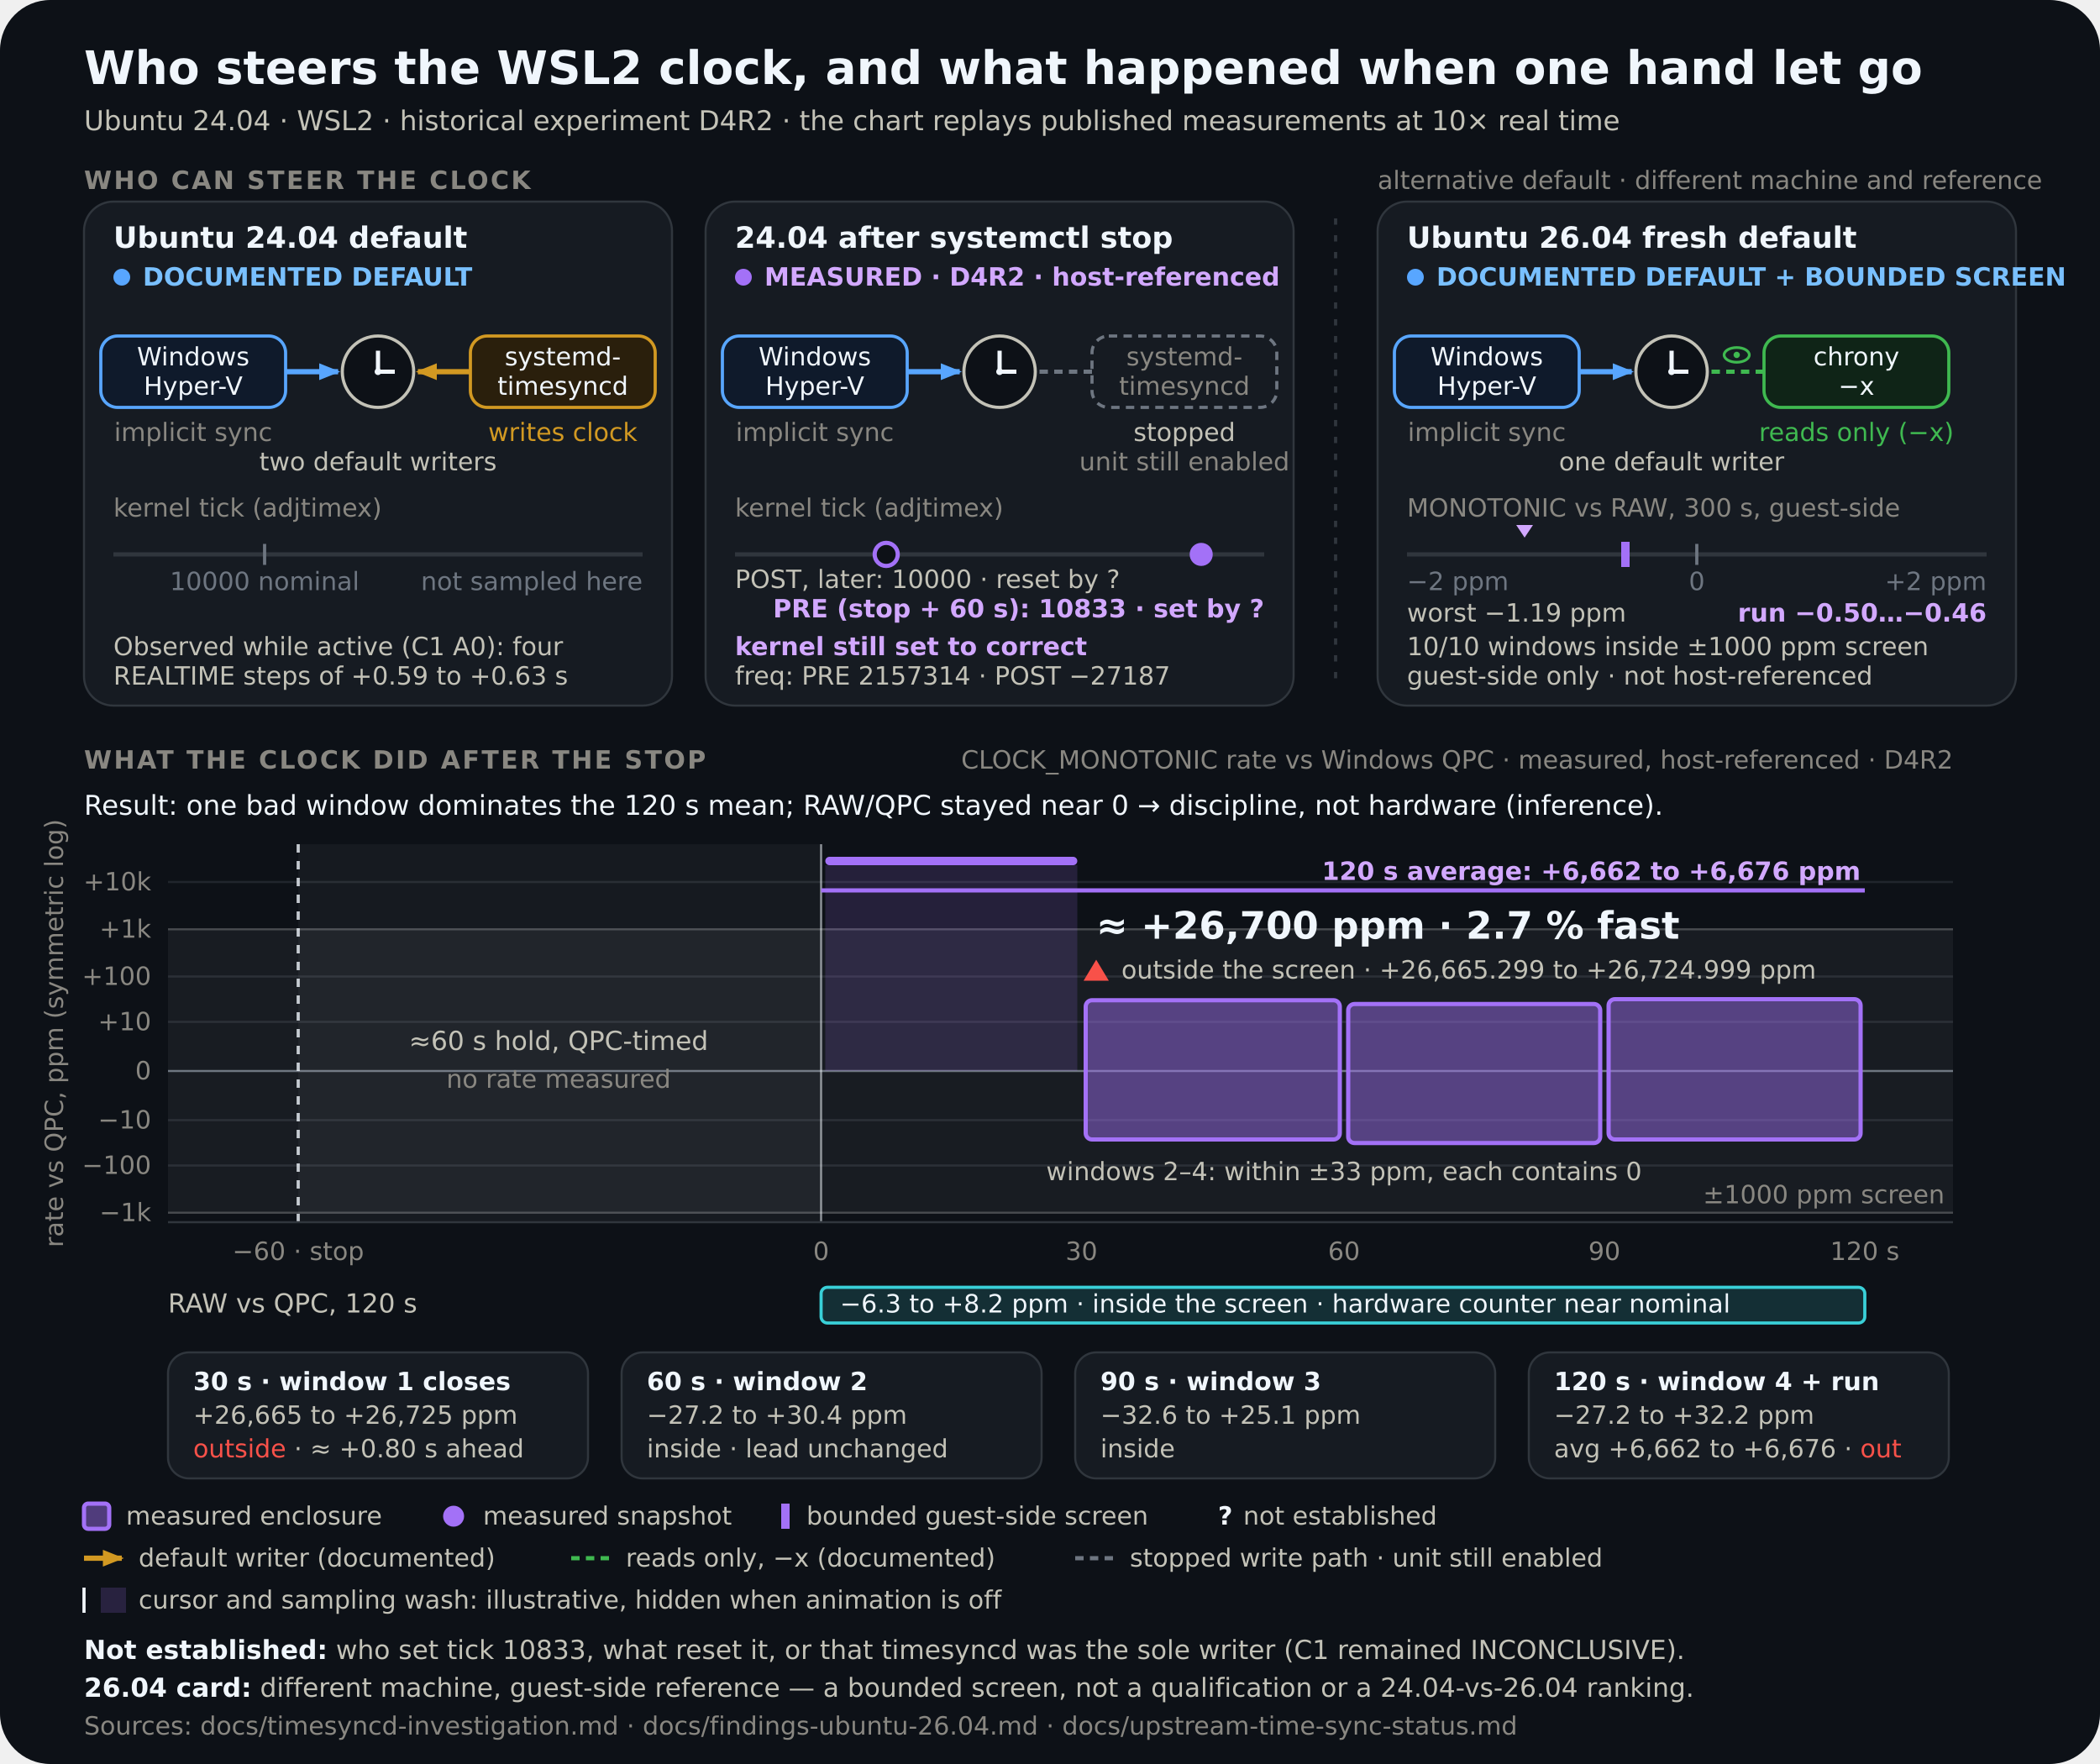
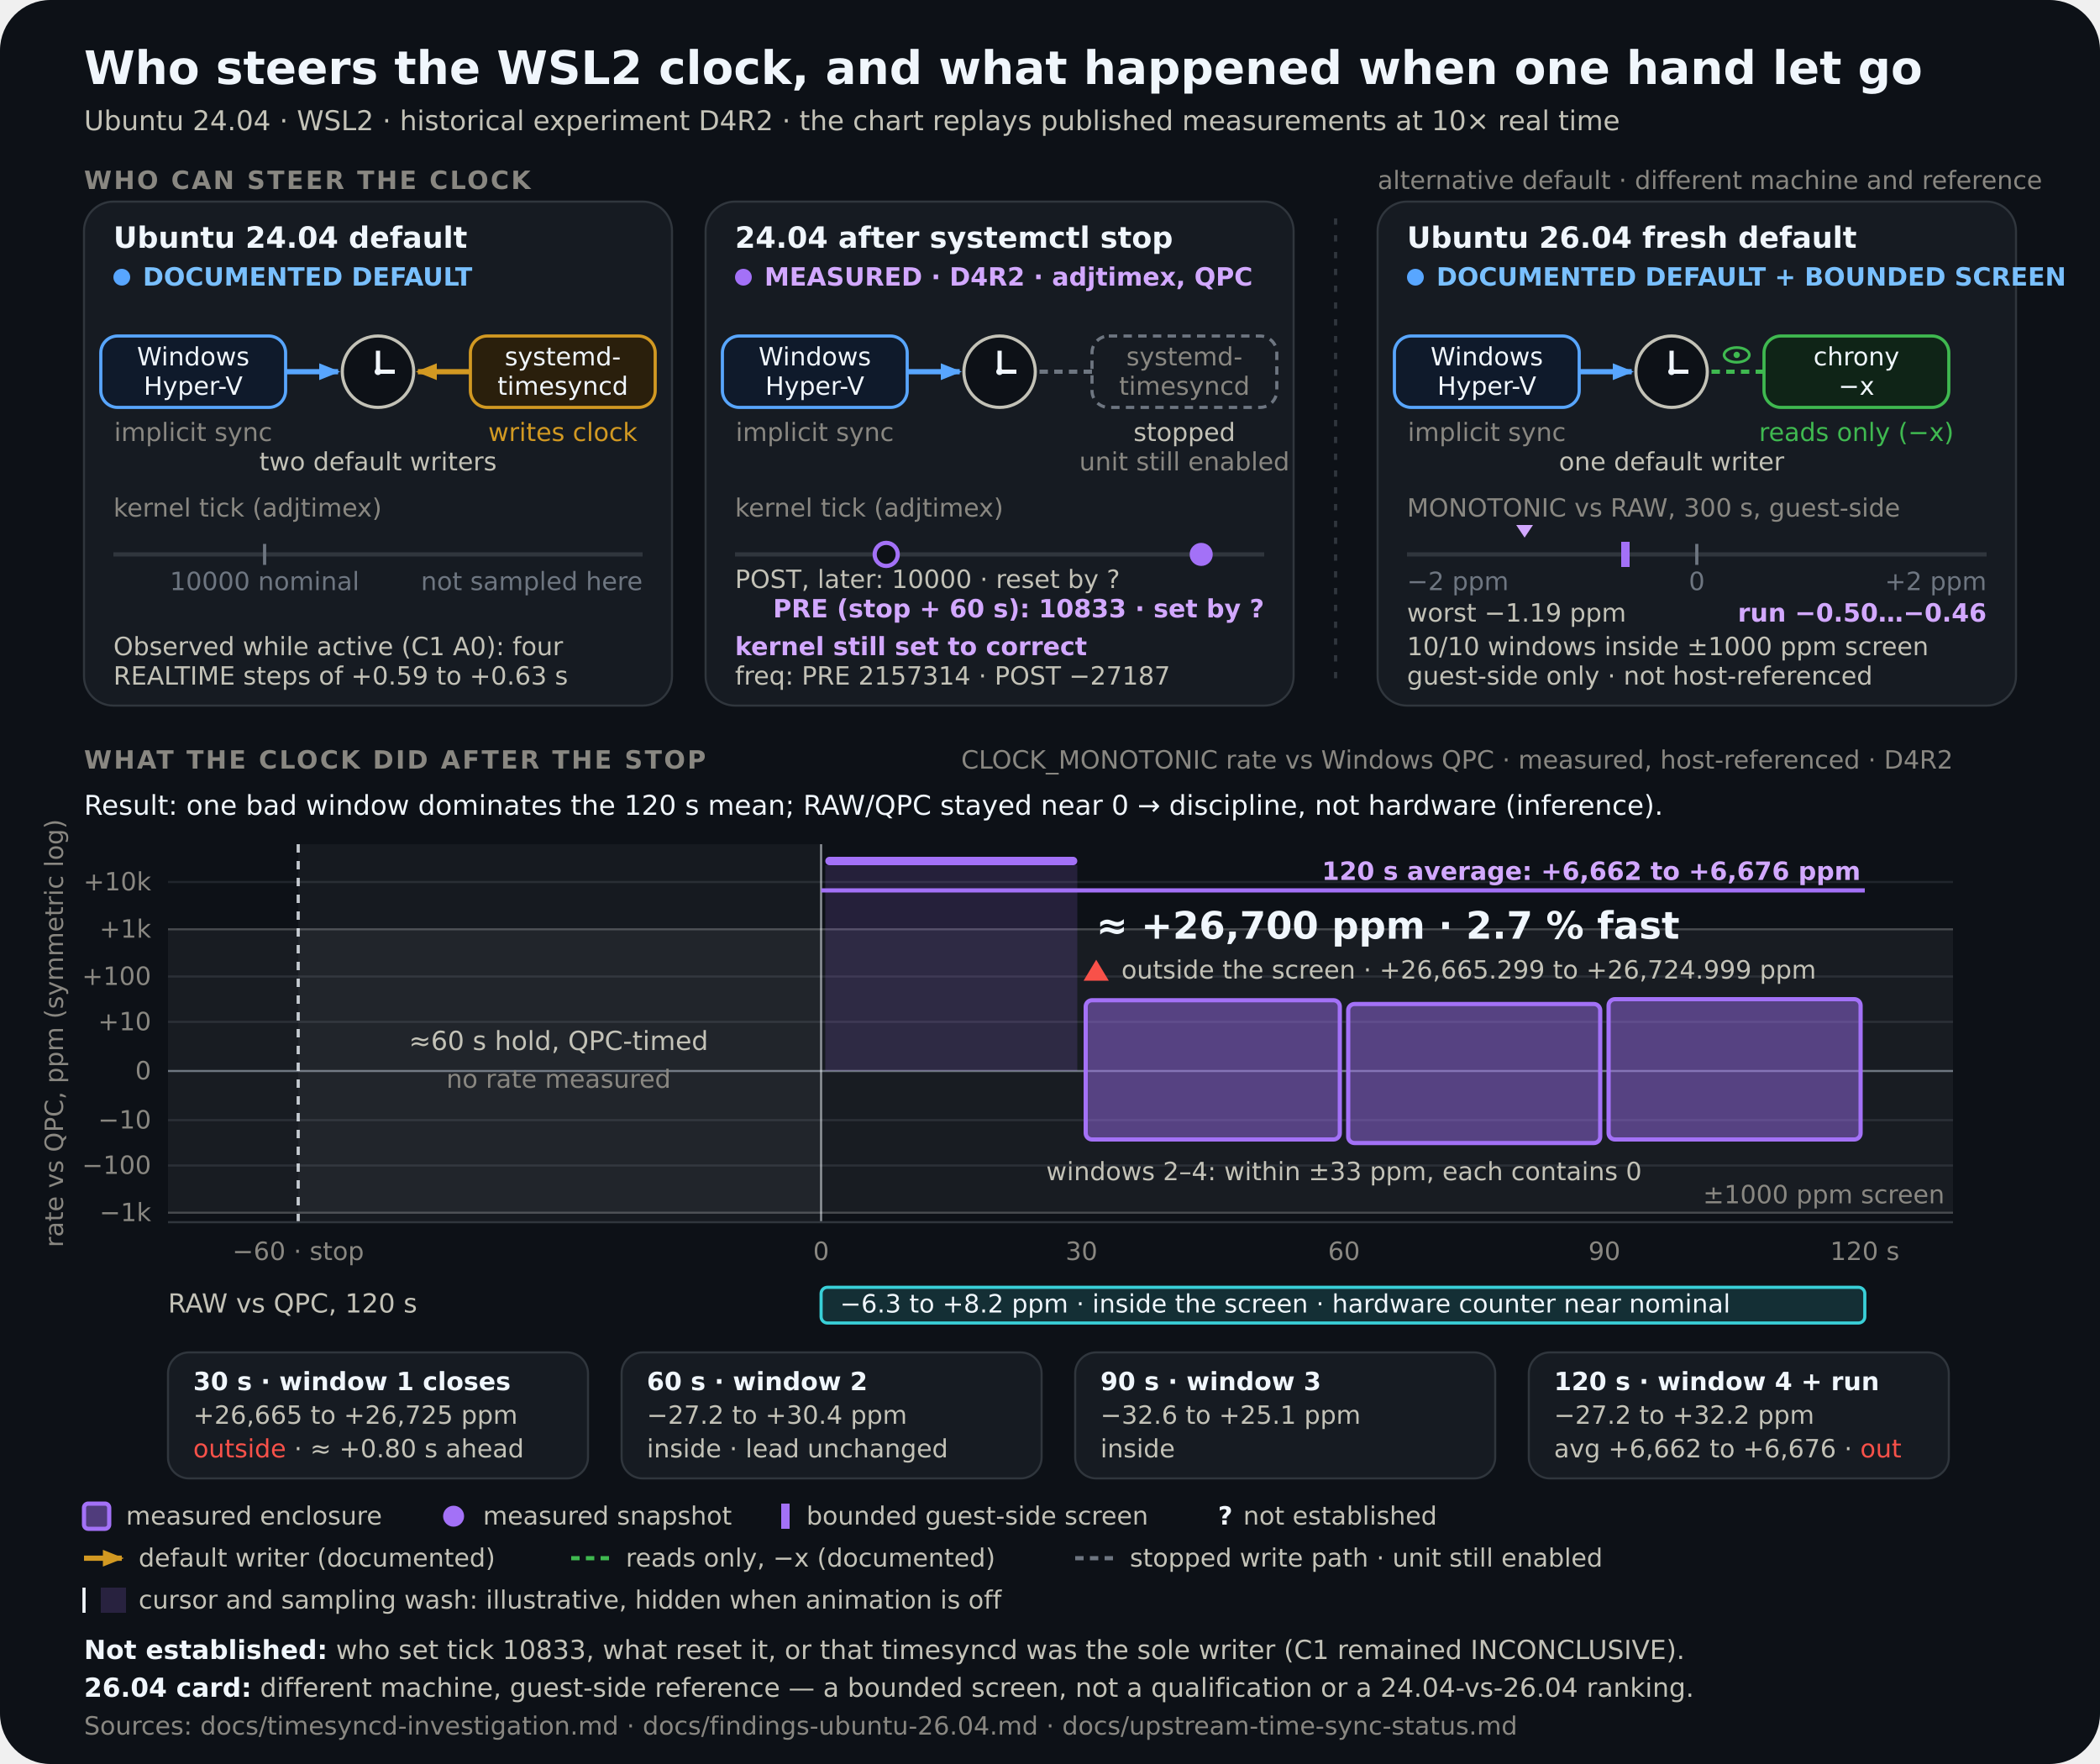
<svg xmlns="http://www.w3.org/2000/svg" width="1000" height="840" viewBox="0 0 1000 840" role="img" aria-labelledby="title desc" font-family="system-ui,-apple-system,'Segoe UI',Ubuntu,'DejaVu Sans',Arial,sans-serif">
  <defs>
    <marker id="mBlue" markerUnits="userSpaceOnUse" markerWidth="10" markerHeight="8" refX="9" refY="4" orient="auto">
      <path d="M0,0 L10,4 L0,8 z" fill="#58a6ff" />
    </marker>
    <marker id="mAmber" markerUnits="userSpaceOnUse" markerWidth="10" markerHeight="8" refX="9" refY="4" orient="auto">
      <path d="M0,0 L10,4 L0,8 z" fill="#d29922" />
    </marker>
    <marker id="mViolet" markerUnits="userSpaceOnUse" markerWidth="10" markerHeight="8" refX="9" refY="4" orient="auto">
      <path d="M0,0 L10,4 L0,8 z" fill="#a371f7" />
    </marker>
  </defs>
  <style>
text{font-family:system-ui,-apple-system,"Segoe UI",Ubuntu,"DejaVu Sans",Arial,sans-serif}
.a{animation-duration:26.5s;animation-timing-function:linear;animation-iteration-count:infinite;animation-fill-mode:both}
.cur{animation-name:cur}
@keyframes cur{0%{transform:translateX(0);opacity:.9}77.36%{transform:translateX(850px);opacity:.9}78.2%{transform:translateX(850px);opacity:0}100%{transform:translateX(850px);opacity:0}}
.ringA{animation-name:ringA}@keyframes ringA{0%,5.66%{opacity:1}6.4%,100%{opacity:0}}
.ringB{animation-name:ringB}@keyframes ringB{0%,5.66%{opacity:0}6.4%,100%{opacity:1}}
.r-stop{animation-name:r-stop}@keyframes r-stop{0%,5.66%{opacity:0}6.6%,100%{opacity:1}}
.r-pre{animation-name:r-pre}@keyframes r-pre{0%,28.3%{opacity:0}29.3%,100%{opacity:1}}
.r-w1{animation-name:r-w1}@keyframes r-w1{0%,39.62%{opacity:0}40.6%,100%{opacity:1}}
.r-w2{animation-name:r-w2}@keyframes r-w2{0%,50.94%{opacity:0}51.9%,100%{opacity:1}}
.r-w3{animation-name:r-w3}@keyframes r-w3{0%,62.26%{opacity:0}63.2%,100%{opacity:1}}
.r-w4{animation-name:r-w4}@keyframes r-w4{0%,73.58%{opacity:0}74.5%,100%{opacity:1}}
.r-avg{animation-name:r-avg}@keyframes r-avg{0%,73.9%{stroke-dasharray:497;stroke-dashoffset:497}76.2%,100%{stroke-dasharray:497;stroke-dashoffset:0}}
.r-avgl{animation-name:r-avgl}@keyframes r-avgl{0%,75.4%{opacity:0}76.4%,100%{opacity:1}}
.r-raw{animation-name:r-raw}@keyframes r-raw{0%,74.4%{opacity:0}75.4%,100%{opacity:1}}
.r-post{animation-name:r-post}@keyframes r-post{0%,76.3%{opacity:0}77.3%,100%{opacity:1}}
.s1{animation-name:s1}@keyframes s1{0%,28.3%{opacity:0}29%{opacity:1}39.2%{opacity:1}39.62%,100%{opacity:0}}
.s2{animation-name:s2}@keyframes s2{0%,39.62%{opacity:0}40.3%{opacity:1}50.5%{opacity:1}50.94%,100%{opacity:0}}
.s3{animation-name:s3}@keyframes s3{0%,50.94%{opacity:0}51.6%{opacity:1}61.8%{opacity:1}62.26%,100%{opacity:0}}
.s4{animation-name:s4}@keyframes s4{0%,62.26%{opacity:0}62.9%{opacity:1}73.1%{opacity:1}73.58%,100%{opacity:0}}
.c0{animation-name:c0}@keyframes c0{0%,5.2%{opacity:1}5.66%,100%{opacity:0}}
.c1{animation-name:c1}@keyframes c1{0%,5.66%{opacity:0}6.2%{opacity:1}27.8%{opacity:1}28.3%,100%{opacity:0}}
.c2{animation-name:c2}@keyframes c2{0%,28.3%{opacity:0}28.9%{opacity:1}39.1%{opacity:1}39.62%,100%{opacity:0}}
.c3{animation-name:c3}@keyframes c3{0%,39.62%{opacity:0}40.2%{opacity:1}50.4%{opacity:1}50.94%,100%{opacity:0}}
.c4{animation-name:c4}@keyframes c4{0%,50.94%{opacity:0}51.5%{opacity:1}73.1%{opacity:1}73.58%,100%{opacity:0}}
.c5{animation-name:c5}@keyframes c5{0%,73.58%{opacity:0}74.1%{opacity:1}76.9%{opacity:1}77.36%,100%{opacity:0}}
.cF{animation-name:cF}@keyframes cF{0%,77.36%{opacity:0}78%,100%{opacity:1}}
@media (prefers-reduced-motion:reduce){.a{animation:none !important}}
</style>
  <rect width="1000" height="840" rx="24" fill="#0d1117" />
  <text x="40" y="40" fill="#f0f6fc" font-size="22" font-weight="700">Who steers the WSL2 clock, and what happened when one hand let go</text>
  <text x="40" y="62" fill="#c3c2b7" font-size="13">Ubuntu 24.04 · WSL2 · historical experiment D4R2 · the chart replays published measurements at 10× real time</text>
  <text x="40" y="90" fill="#898781" font-size="12" font-weight="700" letter-spacing=".08em">WHO CAN STEER THE CLOCK</text>
  <text x="656" y="90" fill="#898781" font-size="12">alternative default · different machine and reference</text>
  <g>
    <rect x="40" y="96" width="280" height="240" rx="14" fill="#161b22" stroke="#30363d" />
    <rect class="a ringA" x="40" y="96" width="280" height="240" rx="14" fill="none" stroke="#f0f6fc" stroke-width="2" opacity="0" />
    <text x="54" y="118" fill="#f0f6fc" font-size="14" font-weight="700">Ubuntu 24.04 default</text>
    <circle cx="58" cy="132" r="4" fill="#58a6ff" />
    <text x="68" y="136" fill="#79c0ff" font-size="12" font-weight="700">DOCUMENTED DEFAULT</text>
    <rect x="48" y="160" width="88" height="34" rx="8" fill="#0f1a2b" stroke="#58a6ff" stroke-width="1.5" />
    <text x="92" y="174" text-anchor="middle" fill="#f0f6fc" font-size="12">Windows</text>
    <text x="92" y="188" text-anchor="middle" fill="#f0f6fc" font-size="12">Hyper-V</text>
    <line x1="136" y1="177" x2="161" y2="177" stroke="#58a6ff" stroke-width="2.5" marker-end="url(#mBlue)" />
    <circle cx="180" cy="177" r="17" fill="#0d1117" stroke="#c3c2b7" stroke-width="1.5" />
    <line x1="180" y1="177" x2="180" y2="167" stroke="#f0f6fc" stroke-width="2" />
    <line x1="180" y1="177" x2="188" y2="177" stroke="#f0f6fc" stroke-width="2" />
    <circle cx="180" cy="177" r="1.6" fill="#f0f6fc" />
    <rect x="224" y="160" width="88" height="34" rx="8" fill="#2a1f0c" stroke="#d29922" stroke-width="1.5" />
    <text x="268" y="174" text-anchor="middle" fill="#f0f6fc" font-size="12">systemd-</text>
    <text x="268" y="188" text-anchor="middle" fill="#f0f6fc" font-size="12">timesyncd</text>
    <line x1="224" y1="177" x2="199" y2="177" stroke="#d29922" stroke-width="2.5" marker-end="url(#mAmber)" />
    <text x="92" y="210" text-anchor="middle" fill="#898781" font-size="12">implicit sync</text>
    <text x="268" y="210" text-anchor="middle" fill="#d29922" font-size="12">writes clock</text>
    <text x="180" y="224" text-anchor="middle" fill="#c3c2b7" font-size="12">two default writers</text>
    <text x="54" y="246" fill="#898781" font-size="12">kernel tick (adjtimex)</text>
    <line x1="54" y1="264" x2="306" y2="264" stroke="#30363d" stroke-width="2" />
    <line x1="126" y1="259" x2="126" y2="269" stroke="#6e7681" stroke-width="1.5" />
    <text x="126" y="281" text-anchor="middle" fill="#6e7681" font-size="12">10000 nominal</text>
    <text x="306" y="281" text-anchor="end" fill="#6e7681" font-size="12">not sampled here</text>
    <text x="54" y="312" fill="#c3c2b7" font-size="12">Observed while active (C1 A0): four</text>
    <text x="54" y="326" fill="#c3c2b7" font-size="12">REALTIME steps of +0.59 to +0.63 s</text>
  </g>
  <g>
    <rect x="336" y="96" width="280" height="240" rx="14" fill="#161b22" stroke="#30363d" />
    <rect class="a ringB" x="336" y="96" width="280" height="240" rx="14" fill="none" stroke="#f0f6fc" stroke-width="2" opacity="0" />
    <text x="350" y="118" fill="#f0f6fc" font-size="14" font-weight="700">24.04 after systemctl stop</text>
    <circle cx="354" cy="132" r="4" fill="#a371f7" />
-     <text x="364" y="136" fill="#d2a8ff" font-size="12" font-weight="700">MEASURED · D4R2 · host-referenced</text>
+     <text x="364" y="136" fill="#d2a8ff" font-size="12" font-weight="700">MEASURED · D4R2 · adjtimex, QPC</text>
    <rect x="344" y="160" width="88" height="34" rx="8" fill="#0f1a2b" stroke="#58a6ff" stroke-width="1.5" />
    <text x="388" y="174" text-anchor="middle" fill="#f0f6fc" font-size="12">Windows</text>
    <text x="388" y="188" text-anchor="middle" fill="#f0f6fc" font-size="12">Hyper-V</text>
    <line x1="432" y1="177" x2="457" y2="177" stroke="#58a6ff" stroke-width="2.5" marker-end="url(#mBlue)" />
    <circle cx="476" cy="177" r="17" fill="#0d1117" stroke="#c3c2b7" stroke-width="1.5" />
    <line x1="476" y1="177" x2="476" y2="167" stroke="#f0f6fc" stroke-width="2" />
    <line x1="476" y1="177" x2="484" y2="177" stroke="#f0f6fc" stroke-width="2" />
    <circle cx="476" cy="177" r="1.6" fill="#f0f6fc" />
    <rect x="520" y="160" width="88" height="34" rx="8" fill="#161b22" stroke="#6e7681" stroke-width="1.5" stroke-dasharray="4 3" />
    <text x="564" y="174" text-anchor="middle" fill="#898781" font-size="12">systemd-</text>
    <text x="564" y="188" text-anchor="middle" fill="#898781" font-size="12">timesyncd</text>
    <line x1="520" y1="177" x2="495" y2="177" stroke="#6e7681" stroke-width="2" stroke-dasharray="4 3" />
    <text x="388" y="210" text-anchor="middle" fill="#898781" font-size="12">implicit sync</text>
    <text x="564" y="210" text-anchor="middle" fill="#c3c2b7" font-size="12">stopped</text>
    <text x="564" y="224" text-anchor="middle" fill="#898781" font-size="12">unit still enabled</text>
    <text x="350" y="246" fill="#898781" font-size="12">kernel tick (adjtimex)</text>
    <line x1="350" y1="264" x2="602" y2="264" stroke="#30363d" stroke-width="2" />
    <line x1="422" y1="259" x2="422" y2="269" stroke="#6e7681" stroke-width="1.5" />
    <g class="a r-pre">
      <circle cx="572" cy="264" r="5.5" fill="#a371f7" />
      <text x="602" y="294" text-anchor="end" fill="#d2a8ff" font-size="12" font-weight="700">PRE (stop + 60 s): 10833 · set by ?</text>
    </g>
    <g class="a r-post">
      <circle cx="422" cy="264" r="5.5" fill="#0d1117" stroke="#a371f7" stroke-width="2" />
      <text x="350" y="280" fill="#c3c2b7" font-size="12">POST, later: 10000 · reset by ?</text>
    </g>
    <text x="350" y="312" fill="#d2a8ff" font-size="12" font-weight="700">kernel still set to correct</text>
    <text x="350" y="326" fill="#c3c2b7" font-size="12">freq: PRE 2157314 · POST −27187</text>
  </g>
  <line x1="636" y1="104" x2="636" y2="328" stroke="#30363d" stroke-width="1.5" stroke-dasharray="3 5" />
  <g>
    <rect x="656" y="96" width="304" height="240" rx="14" fill="#161b22" stroke="#30363d" />
    <text x="670" y="118" fill="#f0f6fc" font-size="14" font-weight="700">Ubuntu 26.04 fresh default</text>
    <circle cx="674" cy="132" r="4" fill="#58a6ff" />
    <text x="684" y="136" fill="#79c0ff" font-size="12" font-weight="700">DOCUMENTED DEFAULT + BOUNDED SCREEN</text>
    <rect x="664" y="160" width="88" height="34" rx="8" fill="#0f1a2b" stroke="#58a6ff" stroke-width="1.5" />
    <text x="708" y="174" text-anchor="middle" fill="#f0f6fc" font-size="12">Windows</text>
    <text x="708" y="188" text-anchor="middle" fill="#f0f6fc" font-size="12">Hyper-V</text>
    <line x1="752" y1="177" x2="777" y2="177" stroke="#58a6ff" stroke-width="2.5" marker-end="url(#mBlue)" />
    <circle cx="796" cy="177" r="17" fill="#0d1117" stroke="#c3c2b7" stroke-width="1.5" />
    <line x1="796" y1="177" x2="796" y2="167" stroke="#f0f6fc" stroke-width="2" />
    <line x1="796" y1="177" x2="804" y2="177" stroke="#f0f6fc" stroke-width="2" />
    <circle cx="796" cy="177" r="1.6" fill="#f0f6fc" />
    <rect x="840" y="160" width="88" height="34" rx="8" fill="#0f2417" stroke="#3fb950" stroke-width="1.5" />
    <text x="884" y="174" text-anchor="middle" fill="#f0f6fc" font-size="12">chrony</text>
    <text x="884" y="188" text-anchor="middle" fill="#f0f6fc" font-size="12">−x</text>
    <line x1="840" y1="177" x2="815" y2="177" stroke="#3fb950" stroke-width="2" stroke-dasharray="4 3" />
    <ellipse cx="827" cy="169" rx="6" ry="3.5" fill="none" stroke="#3fb950" stroke-width="1.3" />
    <circle cx="827" cy="169" r="1.5" fill="#3fb950" />
    <text x="708" y="210" text-anchor="middle" fill="#898781" font-size="12">implicit sync</text>
    <text x="884" y="210" text-anchor="middle" fill="#3fb950" font-size="12">reads only (−x)</text>
    <text x="796" y="224" text-anchor="middle" fill="#c3c2b7" font-size="12">one default writer</text>
    <text x="670" y="246" fill="#898781" font-size="12">MONOTONIC vs RAW, 300 s, guest-side</text>
    <line x1="670" y1="264" x2="946" y2="264" stroke="#30363d" stroke-width="2" />
    <line x1="808" y1="259" x2="808" y2="269" stroke="#6e7681" stroke-width="1.5" />
    <rect x="772" y="258" width="4" height="12" fill="#a371f7" />
    <path d="M726 256 l4 -6 h-8 z" fill="#d2a8ff" />
    <text x="670" y="281" fill="#6e7681" font-size="12">−2 ppm</text>
    <text x="808" y="281" text-anchor="middle" fill="#6e7681" font-size="12">0</text>
    <text x="946" y="281" text-anchor="end" fill="#6e7681" font-size="12">+2 ppm</text>
    <text x="670" y="296" fill="#c3c2b7" font-size="12">worst −1.19 ppm</text>
    <text x="946" y="296" text-anchor="end" fill="#d2a8ff" font-size="12" font-weight="700">run −0.50…−0.46</text>
    <text x="670" y="312" fill="#c3c2b7" font-size="12">10/10 windows inside ±1000 ppm screen</text>
    <text x="670" y="326" fill="#c3c2b7" font-size="12">guest-side only · not host-referenced</text>
  </g>
  <text x="40" y="366" fill="#898781" font-size="12" font-weight="700" letter-spacing=".08em">WHAT THE CLOCK DID AFTER THE STOP</text>
  <text x="930" y="366" text-anchor="end" fill="#898781" font-size="12">CLOCK_MONOTONIC rate vs Windows QPC · measured, host-referenced · D4R2</text>
  <g font-size="13" fill="#f0f6fc">
    <text class="a c0" x="40" y="388" opacity="0">Service active: two default writers can steer the same kernel clock.</text>
    <text class="a c1" x="40" y="388" opacity="0">systemctl stop confirmed; the unit stays enabled. The experiment now waits ≈60 s, timed by Windows QPC.</text>
    <text class="a c2" x="40" y="388" opacity="0">PRE snapshot: tick 10833, freq 2157314. The kernel is still set to correct. Window 1 is sampling…</text>
    <text class="a c3" x="40" y="388" opacity="0">Window 1: +26,665 to +26,725 ppm, about 2.7 % fast; ≈ +0.80 s gained (derived). Far outside the screen.</text>
    <text class="a c4" x="40" y="388" opacity="0">Windows 2–4: within ±33 ppm. The rate looks normal now, but the early lead is already banked.</text>
    <text class="a c5" x="40" y="388" opacity="0">120 s average: +6,662 to +6,676 ppm, still outside. One bad window dominates the mean.</text>
    <text class="a cF" x="40" y="388">Result: one bad window dominates the 120 s mean; RAW/QPC stayed near 0 → discipline, not hardware (inference).</text>
  </g>
  <text x="30" y="492" transform="rotate(-90 30 492)" text-anchor="middle" fill="#898781" font-size="12">rate vs QPC, ppm (symmetric log)</text>
  <g stroke="#21262d" stroke-width="1">
    <line x1="80" y1="420" x2="930" y2="420" />
    <line x1="80" y1="465" x2="930" y2="465" />
    <line x1="80" y1="486.6" x2="930" y2="486.6" />
    <line x1="80" y1="533.4" x2="930" y2="533.4" />
    <line x1="80" y1="555" x2="930" y2="555" />
  </g>
  <rect x="80" y="442.5" width="850" height="135" fill="#ffffff" fill-opacity=".05" />
  <line x1="80" y1="442.5" x2="930" y2="442.5" stroke="#ffffff" stroke-opacity=".22" />
  <line x1="80" y1="577.5" x2="930" y2="577.5" stroke="#ffffff" stroke-opacity=".22" />
  <text x="926" y="573" text-anchor="end" fill="#898781" font-size="12">±1000 ppm screen</text>
  <line x1="80" y1="510" x2="930" y2="510" stroke="#6e7681" stroke-width="1" />
  <g fill="#898781" font-size="12" text-anchor="end">
    <text x="72" y="424">+10k</text>
    <text x="72" y="446.5">+1k</text>
    <text x="72" y="469">+100</text>
    <text x="72" y="490.6">+10</text>
    <text x="72" y="514">0</text>
    <text x="72" y="537.4">−10</text>
    <text x="72" y="559">−100</text>
    <text x="72" y="581.5">−1k</text>
  </g>
  <g class="a r-stop">
    <rect x="142" y="402" width="249" height="180" fill="#ffffff" fill-opacity=".04" />
    <line x1="142" y1="402" x2="142" y2="582" stroke="#f0f6fc" stroke-width="1.5" stroke-dasharray="4 4" opacity=".8" />
    <text x="266" y="500" text-anchor="middle" fill="#c3c2b7" font-size="12.5">≈60 s hold, QPC-timed</text>
    <text x="266" y="518" text-anchor="middle" fill="#898781" font-size="12">no rate measured</text>
  </g>
  <g class="a r-pre">
    <line x1="391" y1="402" x2="391" y2="582" stroke="#f0f6fc" stroke-width="1" opacity=".55" />
  </g>
  <rect class="a s1" x="393" y="402" width="120" height="180" fill="#a371f7" fill-opacity=".10" opacity="0" />
  <rect class="a s2" x="517" y="402" width="121" height="180" fill="#a371f7" fill-opacity=".10" opacity="0" />
  <rect class="a s3" x="642" y="402" width="120" height="180" fill="#a371f7" fill-opacity=".10" opacity="0" />
  <rect class="a s4" x="766" y="402" width="120" height="180" fill="#a371f7" fill-opacity=".10" opacity="0" />
  <g class="a r-w1">
    <rect x="393" y="412" width="120" height="98" fill="#a371f7" fill-opacity=".16" />
    <rect x="393" y="408" width="120" height="4" rx="2" fill="#a371f7" />
    <text x="522" y="447" fill="#f0f6fc" font-size="18" font-weight="700">≈ +26,700 ppm · 2.7 % fast</text>
    <path d="M522 457 l6 10 h-12 z" fill="#f85149" />
    <text x="534" y="466" fill="#c3c2b7" font-size="12">outside the screen · +26,665.299 to +26,724.999 ppm</text>
  </g>
  <rect class="a r-w2" x="517" y="476.3" width="121" height="66.3" rx="3" fill="#a371f7" fill-opacity=".45" stroke="#a371f7" stroke-width="2" />
  <rect class="a r-w3" x="642" y="478.1" width="120" height="66.2" rx="3" fill="#a371f7" fill-opacity=".45" stroke="#a371f7" stroke-width="2" />
  <rect class="a r-w4" x="766" y="475.8" width="120" height="66.8" rx="3" fill="#a371f7" fill-opacity=".45" stroke="#a371f7" stroke-width="2" />
  <g class="a r-w4">
    <text x="640" y="562" text-anchor="middle" fill="#c3c2b7" font-size="12">windows 2–4: within ±33 ppm, each contains 0</text>
  </g>
  <line class="a r-avg" x1="391" y1="424" x2="888" y2="424" stroke="#a371f7" stroke-width="2" />
  <g class="a r-avgl">
    <text x="886" y="419" text-anchor="end" fill="#d2a8ff" font-size="12" font-weight="700">120 s average: +6,662 to +6,676 ppm</text>
  </g>
  <line x1="80" y1="582" x2="930" y2="582" stroke="#30363d" />
  <g fill="#898781" font-size="12" text-anchor="middle">
    <text x="142" y="600">−60 · stop</text>
    <text x="391" y="600">0</text>
    <text x="515" y="600">30</text>
    <text x="640" y="600">60</text>
    <text x="764" y="600">90</text>
    <text x="888" y="600">120 s</text>
  </g>
  <text x="80" y="625" fill="#c3c2b7" font-size="12.5">RAW vs QPC, 120 s</text>
  <g class="a r-raw">
    <rect x="391" y="613" width="497" height="17" rx="3" fill="#39d0d8" fill-opacity=".16" stroke="#39d0d8" stroke-width="1.5" />
    <text x="400" y="625" fill="#f0f6fc" font-size="12">−6.3 to +8.2 ppm · inside the screen · hardware counter near nominal</text>
  </g>
  <g class="a cur" opacity="0">
    <line x1="80" y1="402" x2="80" y2="582" stroke="#f0f6fc" stroke-width="1.5" />
    <path d="M80 398 l-5 -8 h10 z" fill="#f0f6fc" />
  </g>
  <g font-size="12" fill="#c3c2b7">
    <g class="a r-w1">
      <rect x="80" y="644" width="200" height="60" rx="10" fill="#161b22" stroke="#30363d" />
      <text x="92" y="662" fill="#f0f6fc" font-weight="700">30 s · window 1 closes</text>
      <text x="92" y="678">+26,665 to +26,725 ppm</text>
      <text x="92" y="694">
        <tspan fill="#f85149">outside</tspan> · ≈ +0.80 s ahead</text>
    </g>
    <g class="a r-w2">
      <rect x="296" y="644" width="200" height="60" rx="10" fill="#161b22" stroke="#30363d" />
      <text x="308" y="662" fill="#f0f6fc" font-weight="700">60 s · window 2</text>
      <text x="308" y="678">−27.2 to +30.4 ppm</text>
      <text x="308" y="694">inside · lead unchanged</text>
    </g>
    <g class="a r-w3">
      <rect x="512" y="644" width="200" height="60" rx="10" fill="#161b22" stroke="#30363d" />
      <text x="524" y="662" fill="#f0f6fc" font-weight="700">90 s · window 3</text>
      <text x="524" y="678">−32.6 to +25.1 ppm</text>
      <text x="524" y="694">inside</text>
    </g>
    <g class="a r-w4">
      <rect x="728" y="644" width="200" height="60" rx="10" fill="#161b22" stroke="#30363d" />
      <text x="740" y="662" fill="#f0f6fc" font-weight="700">120 s · window 4 + run</text>
      <text x="740" y="678">−27.2 to +32.2 ppm</text>
      <text x="740" y="694">avg +6,662 to +6,676 · <tspan fill="#f85149">out</tspan>
      </text>
    </g>
  </g>
  <g font-size="12" fill="#c3c2b7">
    <rect x="40" y="716" width="12" height="12" rx="2" fill="#a371f7" fill-opacity=".45" stroke="#a371f7" stroke-width="2" />
    <text x="60" y="726">measured enclosure</text>
    <circle cx="216" cy="722" r="5" fill="#a371f7" />
    <text x="230" y="726">measured snapshot</text>
    <rect x="372" y="716" width="4" height="12" fill="#a371f7" />
    <text x="384" y="726">bounded guest-side screen</text>
    <text x="580" y="726" fill="#f0f6fc" font-weight="700">?</text>
    <text x="592" y="726">not established</text>
    <line x1="40" y1="742" x2="58" y2="742" stroke="#d29922" stroke-width="2.5" marker-end="url(#mAmber)" />
    <text x="66" y="746">default writer (documented)</text>
    <line x1="272" y1="742" x2="290" y2="742" stroke="#3fb950" stroke-width="2" stroke-dasharray="4 3" />
    <text x="298" y="746">reads only, −x (documented)</text>
    <line x1="512" y1="742" x2="530" y2="742" stroke="#6e7681" stroke-width="2" stroke-dasharray="4 3" />
    <text x="538" y="746">stopped write path · unit still enabled</text>
    <line x1="40" y1="756" x2="40" y2="768" stroke="#f0f6fc" stroke-width="1.5" />
    <rect x="48" y="756" width="12" height="12" fill="#a371f7" fill-opacity=".18" />
    <text x="66" y="766">cursor and sampling wash: illustrative, hidden when animation is off</text>
  </g>
  <g font-size="12.5" fill="#c3c2b7">
    <text x="40" y="790">
      <tspan fill="#f0f6fc" font-weight="700">Not established:</tspan> who set tick 10833, what reset it, or that timesyncd was the sole writer (C1 remained INCONCLUSIVE).</text>
    <text x="40" y="808">
      <tspan fill="#f0f6fc" font-weight="700">26.04 card:</tspan> different machine, guest-side reference — a bounded screen, not a qualification or a 24.04-vs-26.04 ranking.</text>
    <text x="40" y="826" fill="#898781" font-size="12">Sources: docs/timesyncd-investigation.md · docs/findings-ubuntu-26.04.md · docs/upstream-time-sync-status.md</text>
  </g>
</svg>
